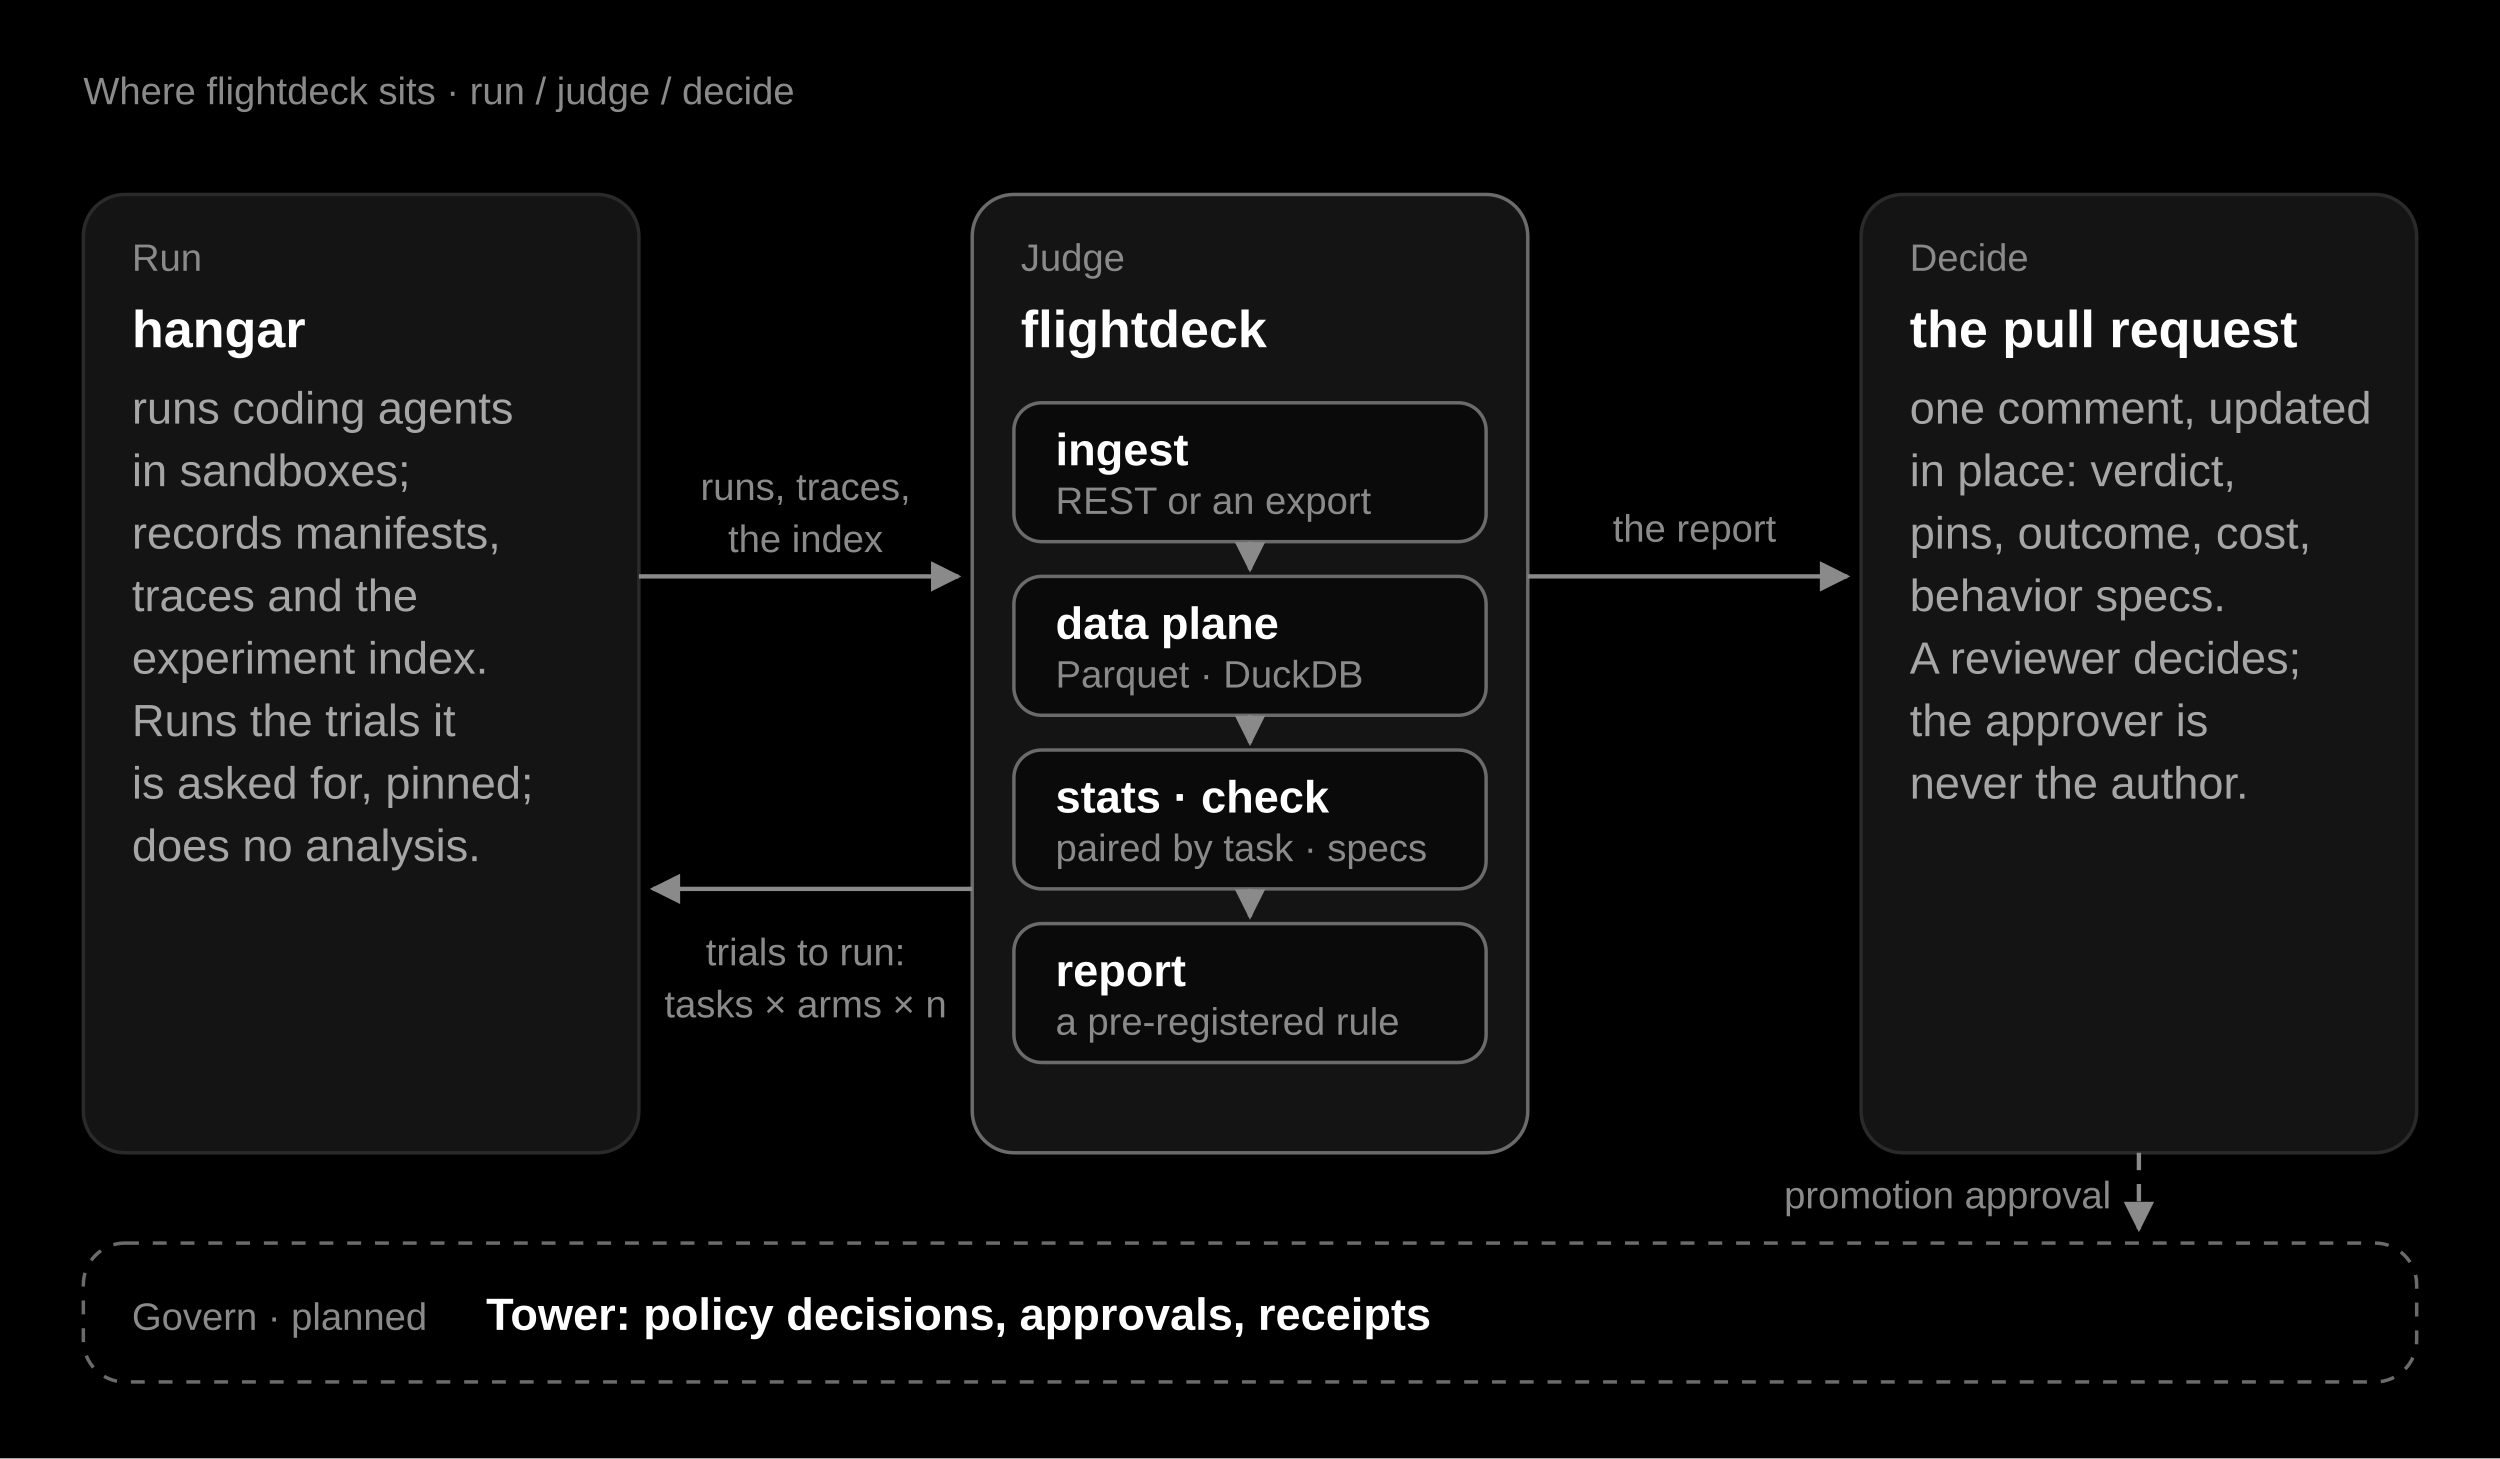
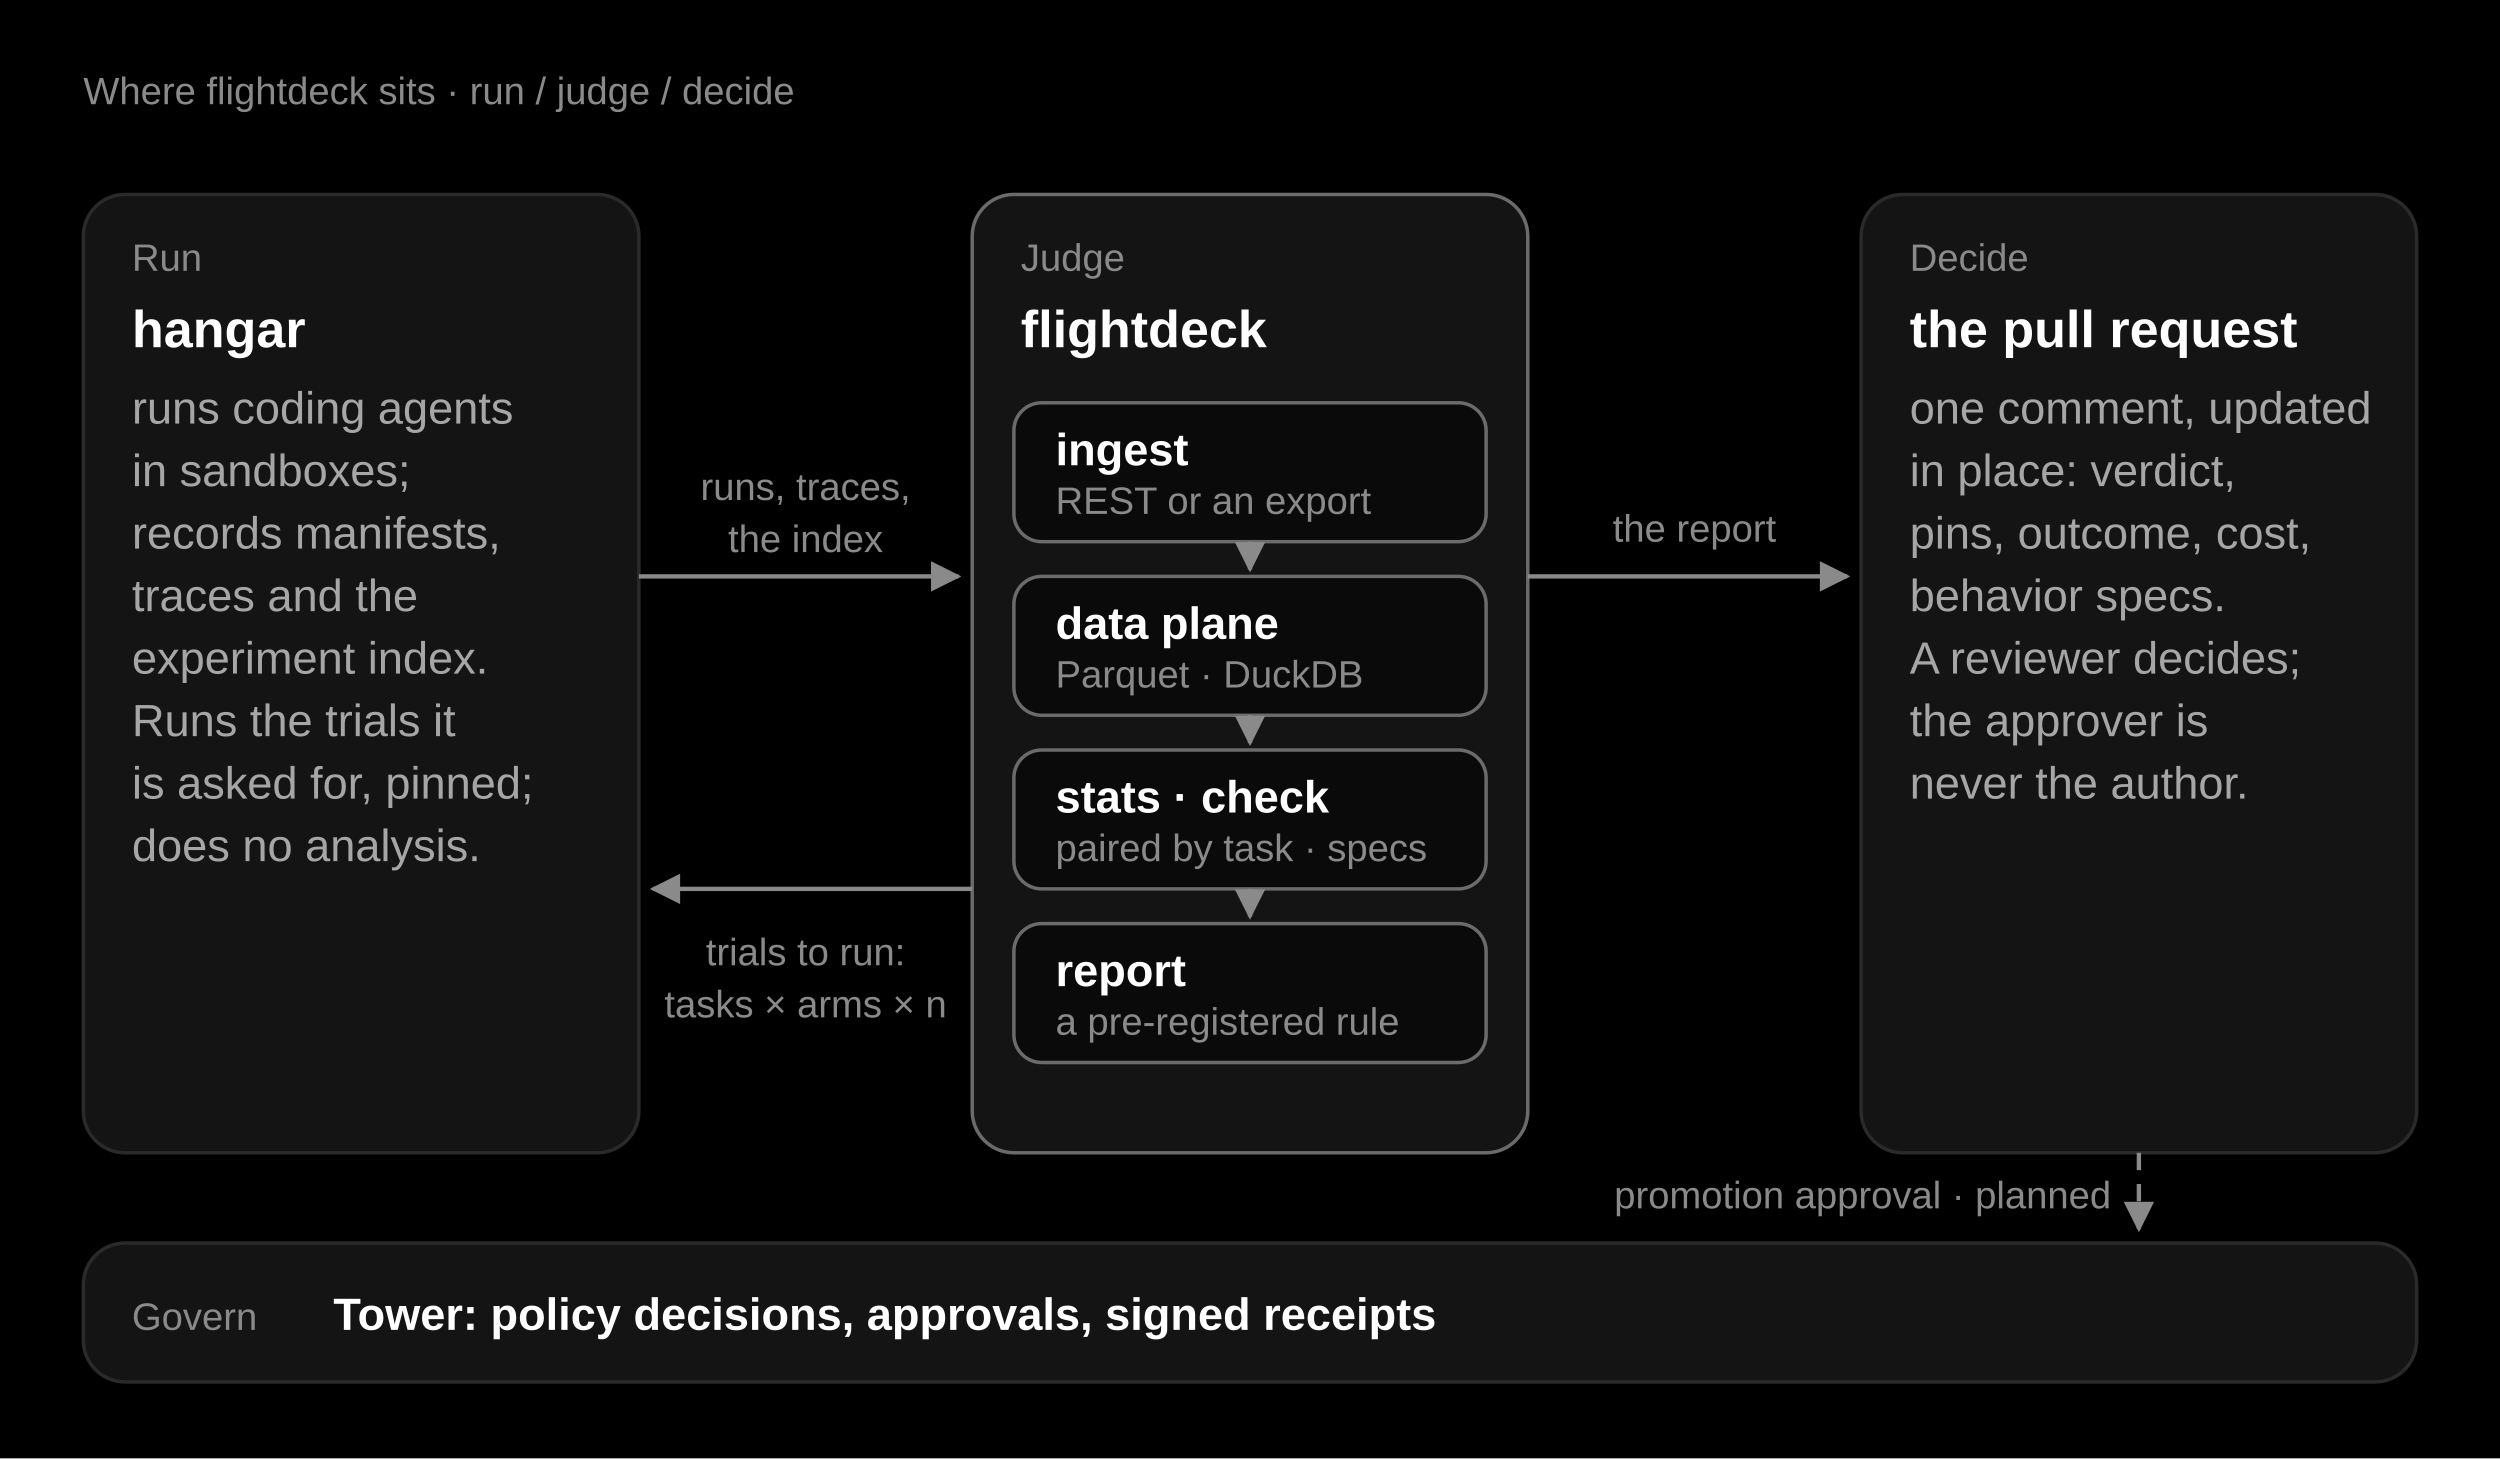
- <svg xmlns="http://www.w3.org/2000/svg" class="fd-d" viewBox="0 0 720 420" width="720" height="420" style="max-width:100%;height:auto" role="img" aria-label="Where flightdeck sits: hangar runs, flightdeck judges, the pull request decides; Tower, planned, governs promotions">
+ <svg xmlns="http://www.w3.org/2000/svg" class="fd-d" viewBox="0 0 720 420" width="720" height="420" style="max-width:100%;height:auto" role="img" aria-label="Where flightdeck sits: hangar runs, flightdeck judges, the pull request decides; Tower governs risky actions with policy decisions, approvals and signed receipts; promotion approval through Tower is planned">
  <style>.fd-d .n{font:700 15px Archivo,'Helvetica Neue',Arial,sans-serif;font-stretch:125%;fill:var(--af-fg, #FFFFFF)}.fd-d .s{font:700 13px Archivo,'Helvetica Neue',Arial,sans-serif;font-stretch:125%;fill:var(--af-fg, #FFFFFF)}.fd-d .b{font:400 13px 'Red Hat Text','Helvetica Neue',Arial,sans-serif;fill:var(--af-fg-muted, #A6A6A6)}.fd-d .e{font:400 11px 'Red Hat Text','Helvetica Neue',Arial,sans-serif;fill:var(--af-fg-subtle, #8A8A8A)}.fd-d .l{font:500 11px 'Red Hat Text','Helvetica Neue',Arial,sans-serif;fill:var(--af-fg-subtle, #8A8A8A)}.fd-d .k{font:500 11px 'DM Mono',ui-monospace,SFMono-Regular,Menlo,Consolas,monospace;fill:var(--af-fg, #FFFFFF)}.fd-d .edge{fill:none;stroke:var(--af-fg-subtle, #8A8A8A);stroke-width:1.25}.fd-d .plan{fill:none;stroke:var(--af-fg-subtle, #8A8A8A);stroke-width:1.25;stroke-dasharray:5 4}</style>
  <defs>
    <marker id="suite-arrow" viewBox="0 0 10 10" refX="9" refY="5" markerWidth="7" markerHeight="7" orient="auto-start-reverse">
      <path d="M0 0L10 5L0 10z" fill="var(--af-fg-subtle, #8A8A8A)" />
    </marker>
  </defs>
  <rect width="720" height="420" fill="var(--af-canvas, #000000)" />
  <text class="l" x="24" y="30">Where flightdeck sits · run / judge / decide</text>
  <rect x="24" y="56" width="160" height="276" rx="12" fill="var(--af-raised, #141414)" stroke="var(--af-line, #2A2A2A)" />
  <text class="l" x="38" y="78">Run</text>
  <text class="n" x="38" y="100">hangar</text>
  <text class="b" x="38" y="122">runs coding agents</text>
  <text class="b" x="38" y="140">in sandboxes;</text>
  <text class="b" x="38" y="158">records manifests,</text>
  <text class="b" x="38" y="176">traces and the</text>
  <text class="b" x="38" y="194">experiment index.</text>
  <text class="b" x="38" y="212">Runs the trials it</text>
  <text class="b" x="38" y="230">is asked for, pinned;</text>
  <text class="b" x="38" y="248">does no analysis.</text>
  <rect x="280" y="56" width="160" height="276" rx="12" fill="var(--af-raised, #141414)" stroke="var(--af-line-strong, #6B6B6B)" />
  <text class="l" x="294" y="78">Judge</text>
  <text class="n" x="294" y="100">flightdeck</text>
  <rect x="292" y="116" width="136" height="40" rx="8" fill="var(--af-surface, #0A0A0A)" stroke="var(--af-line-strong, #6B6B6B)" />
  <text class="s" x="304" y="134">ingest</text>
  <text class="e" x="304" y="148">REST or an export</text>
  <rect x="292" y="166" width="136" height="40" rx="8" fill="var(--af-surface, #0A0A0A)" stroke="var(--af-line-strong, #6B6B6B)" />
  <text class="s" x="304" y="184">data plane</text>
  <text class="e" x="304" y="198">Parquet · DuckDB</text>
  <path class="edge" d="M360 156 V164" marker-end="url(#suite-arrow)" />
  <rect x="292" y="216" width="136" height="40" rx="8" fill="var(--af-surface, #0A0A0A)" stroke="var(--af-line-strong, #6B6B6B)" />
  <text class="s" x="304" y="234">stats · check</text>
  <text class="e" x="304" y="248">paired by task · specs</text>
  <path class="edge" d="M360 206 V214" marker-end="url(#suite-arrow)" />
  <rect x="292" y="266" width="136" height="40" rx="8" fill="var(--af-surface, #0A0A0A)" stroke="var(--af-line-strong, #6B6B6B)" />
  <text class="s" x="304" y="284">report</text>
  <text class="e" x="304" y="298">a pre-registered rule</text>
  <path class="edge" d="M360 256 V264" marker-end="url(#suite-arrow)" />
  <rect x="536" y="56" width="160" height="276" rx="12" fill="var(--af-raised, #141414)" stroke="var(--af-line, #2A2A2A)" />
  <text class="l" x="550" y="78">Decide</text>
  <text class="n" x="550" y="100">the pull request</text>
  <text class="b" x="550" y="122">one comment, updated</text>
  <text class="b" x="550" y="140">in place: verdict,</text>
  <text class="b" x="550" y="158">pins, outcome, cost,</text>
  <text class="b" x="550" y="176">behavior specs.</text>
  <text class="b" x="550" y="194">A reviewer decides;</text>
  <text class="b" x="550" y="212">the approver is</text>
  <text class="b" x="550" y="230">never the author.</text>
  <path class="edge" d="M184 166 H276" marker-end="url(#suite-arrow)" />
  <text class="e" x="232" y="144" text-anchor="middle">runs, traces,</text>
  <text class="e" x="232" y="159" text-anchor="middle">the index</text>
  <path class="edge" d="M280 256 H188" marker-end="url(#suite-arrow)" />
  <text class="e" x="232" y="278" text-anchor="middle">trials to run:</text>
  <text class="e" x="232" y="293" text-anchor="middle">tasks × arms × n</text>
  <path class="edge" d="M440 166 H532" marker-end="url(#suite-arrow)" />
  <text class="e" x="488" y="156" text-anchor="middle">the report</text>
-   <rect x="24" y="358" width="672" height="40" rx="12" fill="var(--af-raised, #141414)" stroke="var(--af-line-strong, #6B6B6B)" stroke-dasharray="4 4" fill-opacity="0" />
+   <rect x="24" y="358" width="672" height="40" rx="12" fill="var(--af-raised, #141414)" stroke="var(--af-line, #2A2A2A)" />
  <text class="n" x="38" y="384" />
-   <text class="l" x="38" y="383" text-anchor="start">Govern · planned</text>
-   <text class="s" x="140" y="383" text-anchor="start">Tower: policy decisions, approvals, receipts</text>
+   <text class="l" x="38" y="383" text-anchor="start">Govern</text>
+   <text class="s" x="96" y="383" text-anchor="start">Tower: policy decisions, approvals, signed receipts</text>
  <path class="plan" d="M616 332 V354" marker-end="url(#suite-arrow)" />
-   <text class="e" x="608" y="348" text-anchor="end">promotion approval</text>
+   <text class="e" x="608" y="348" text-anchor="end">promotion approval · planned</text>
</svg>
